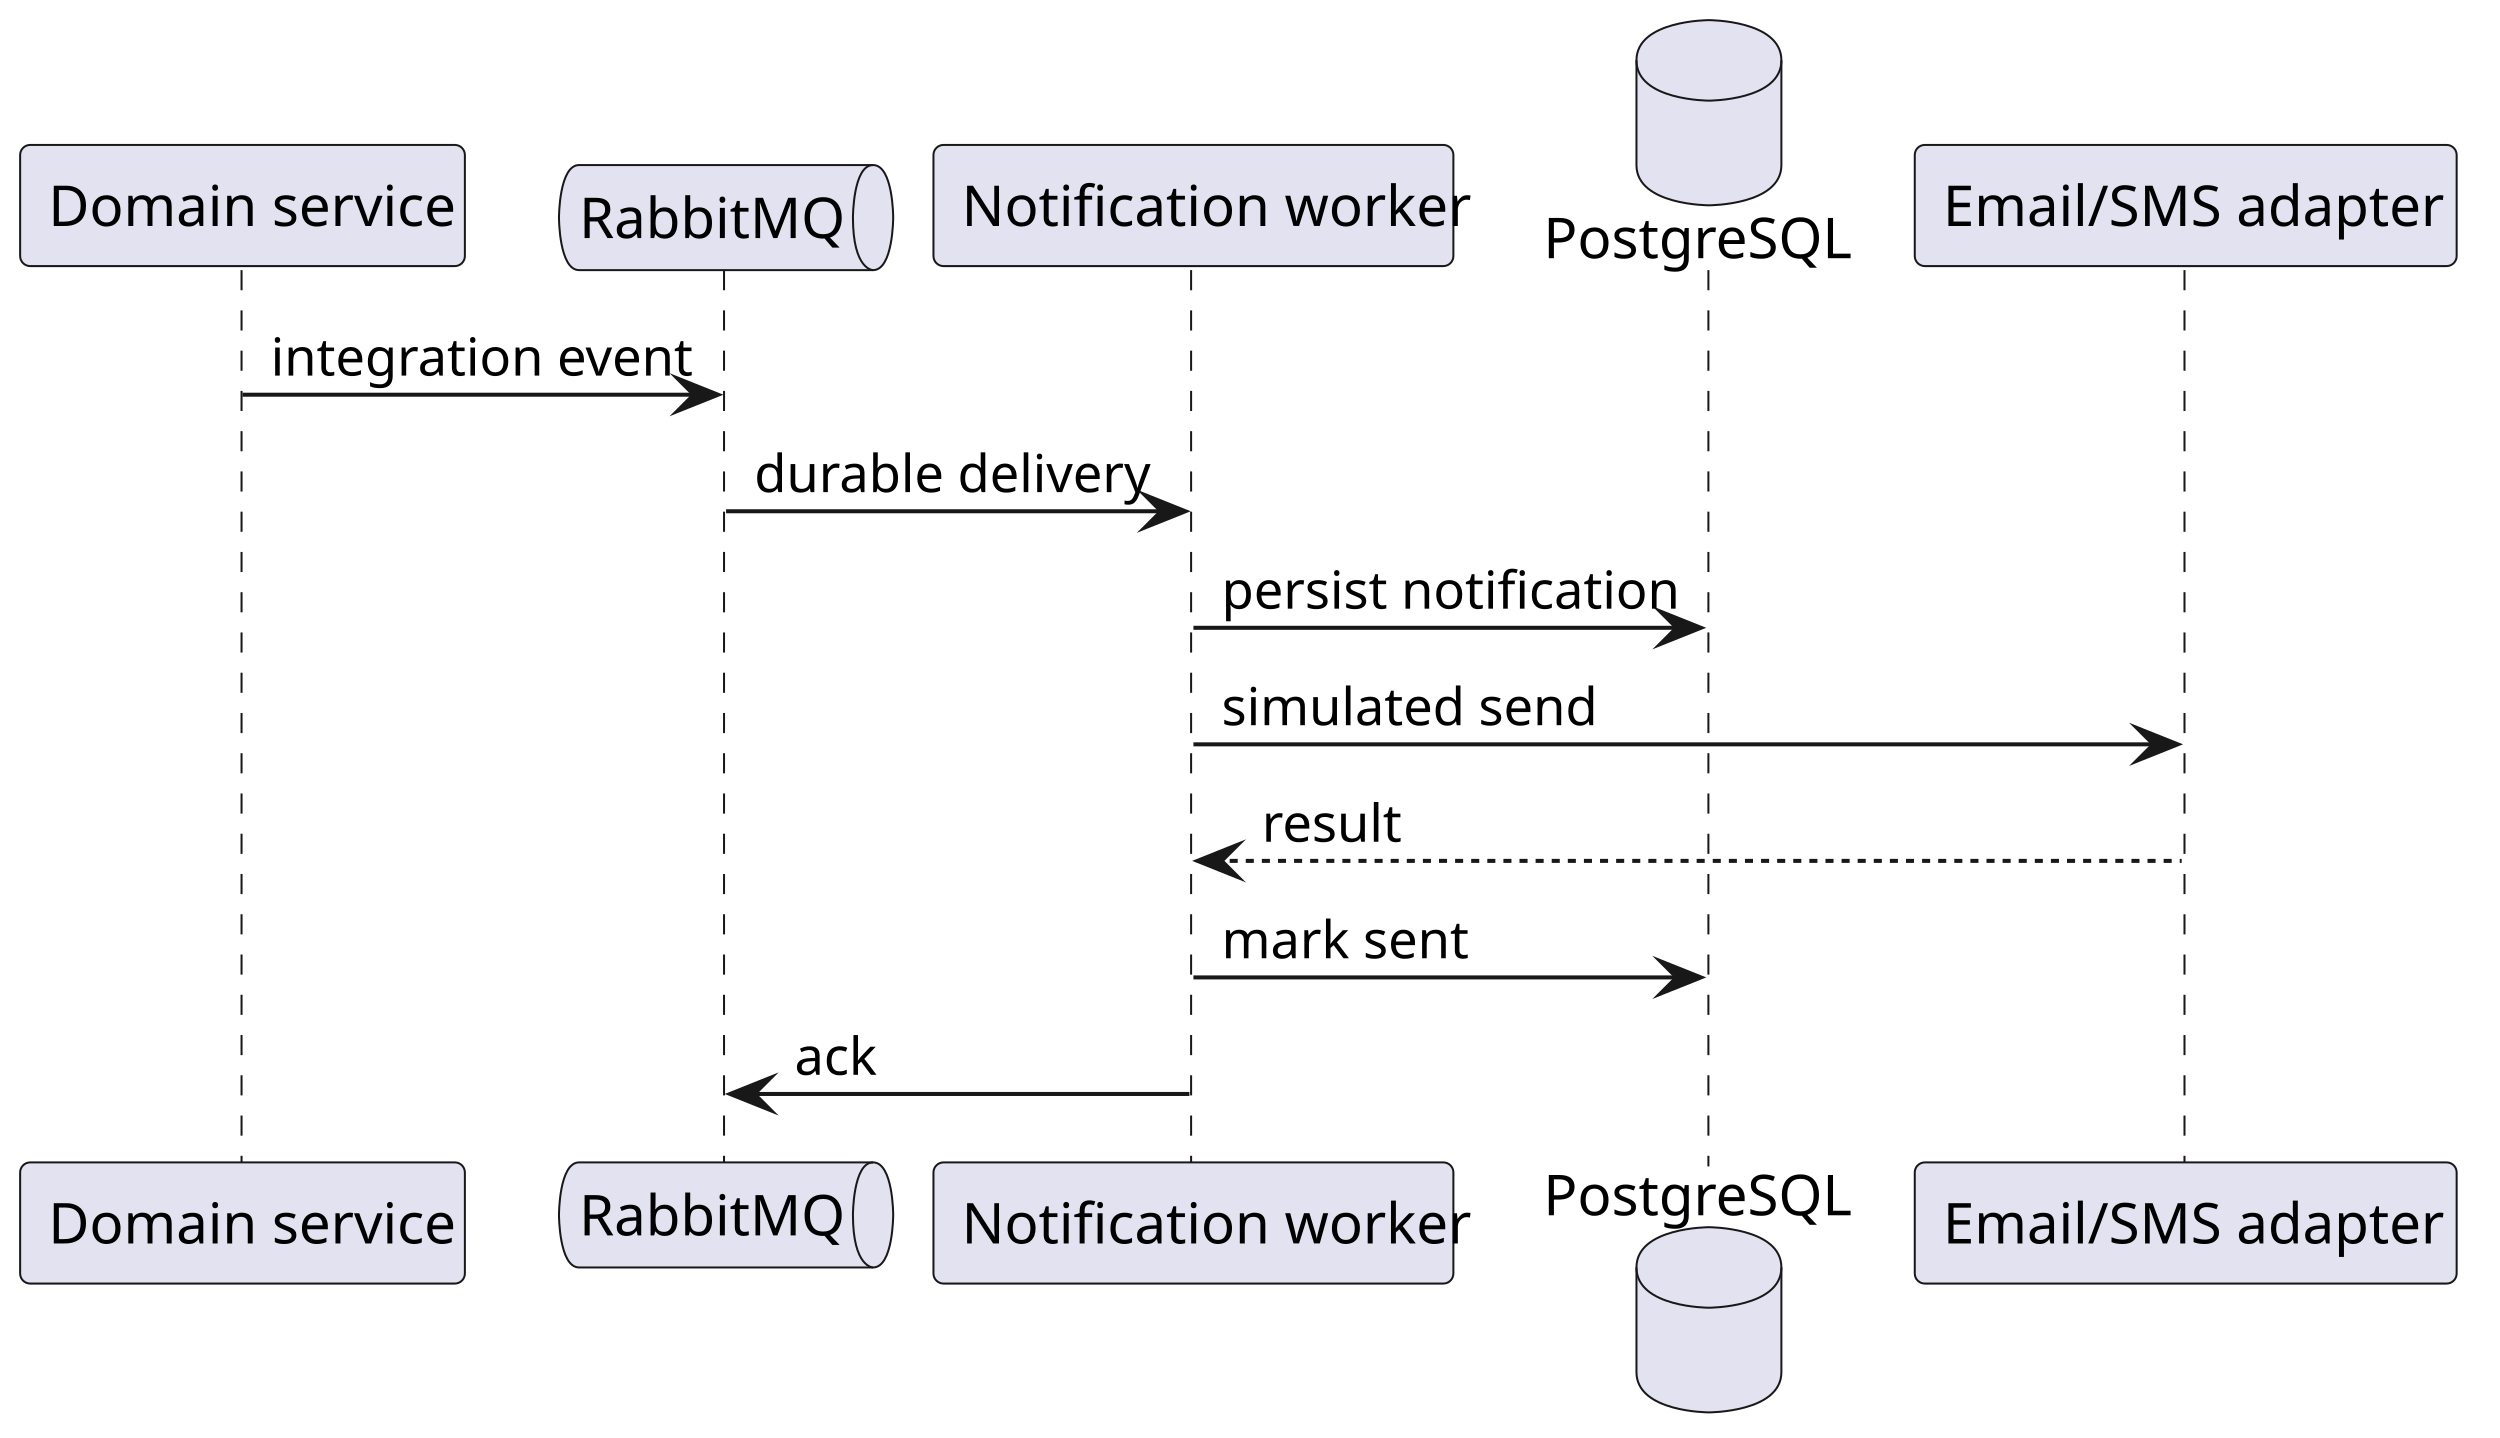
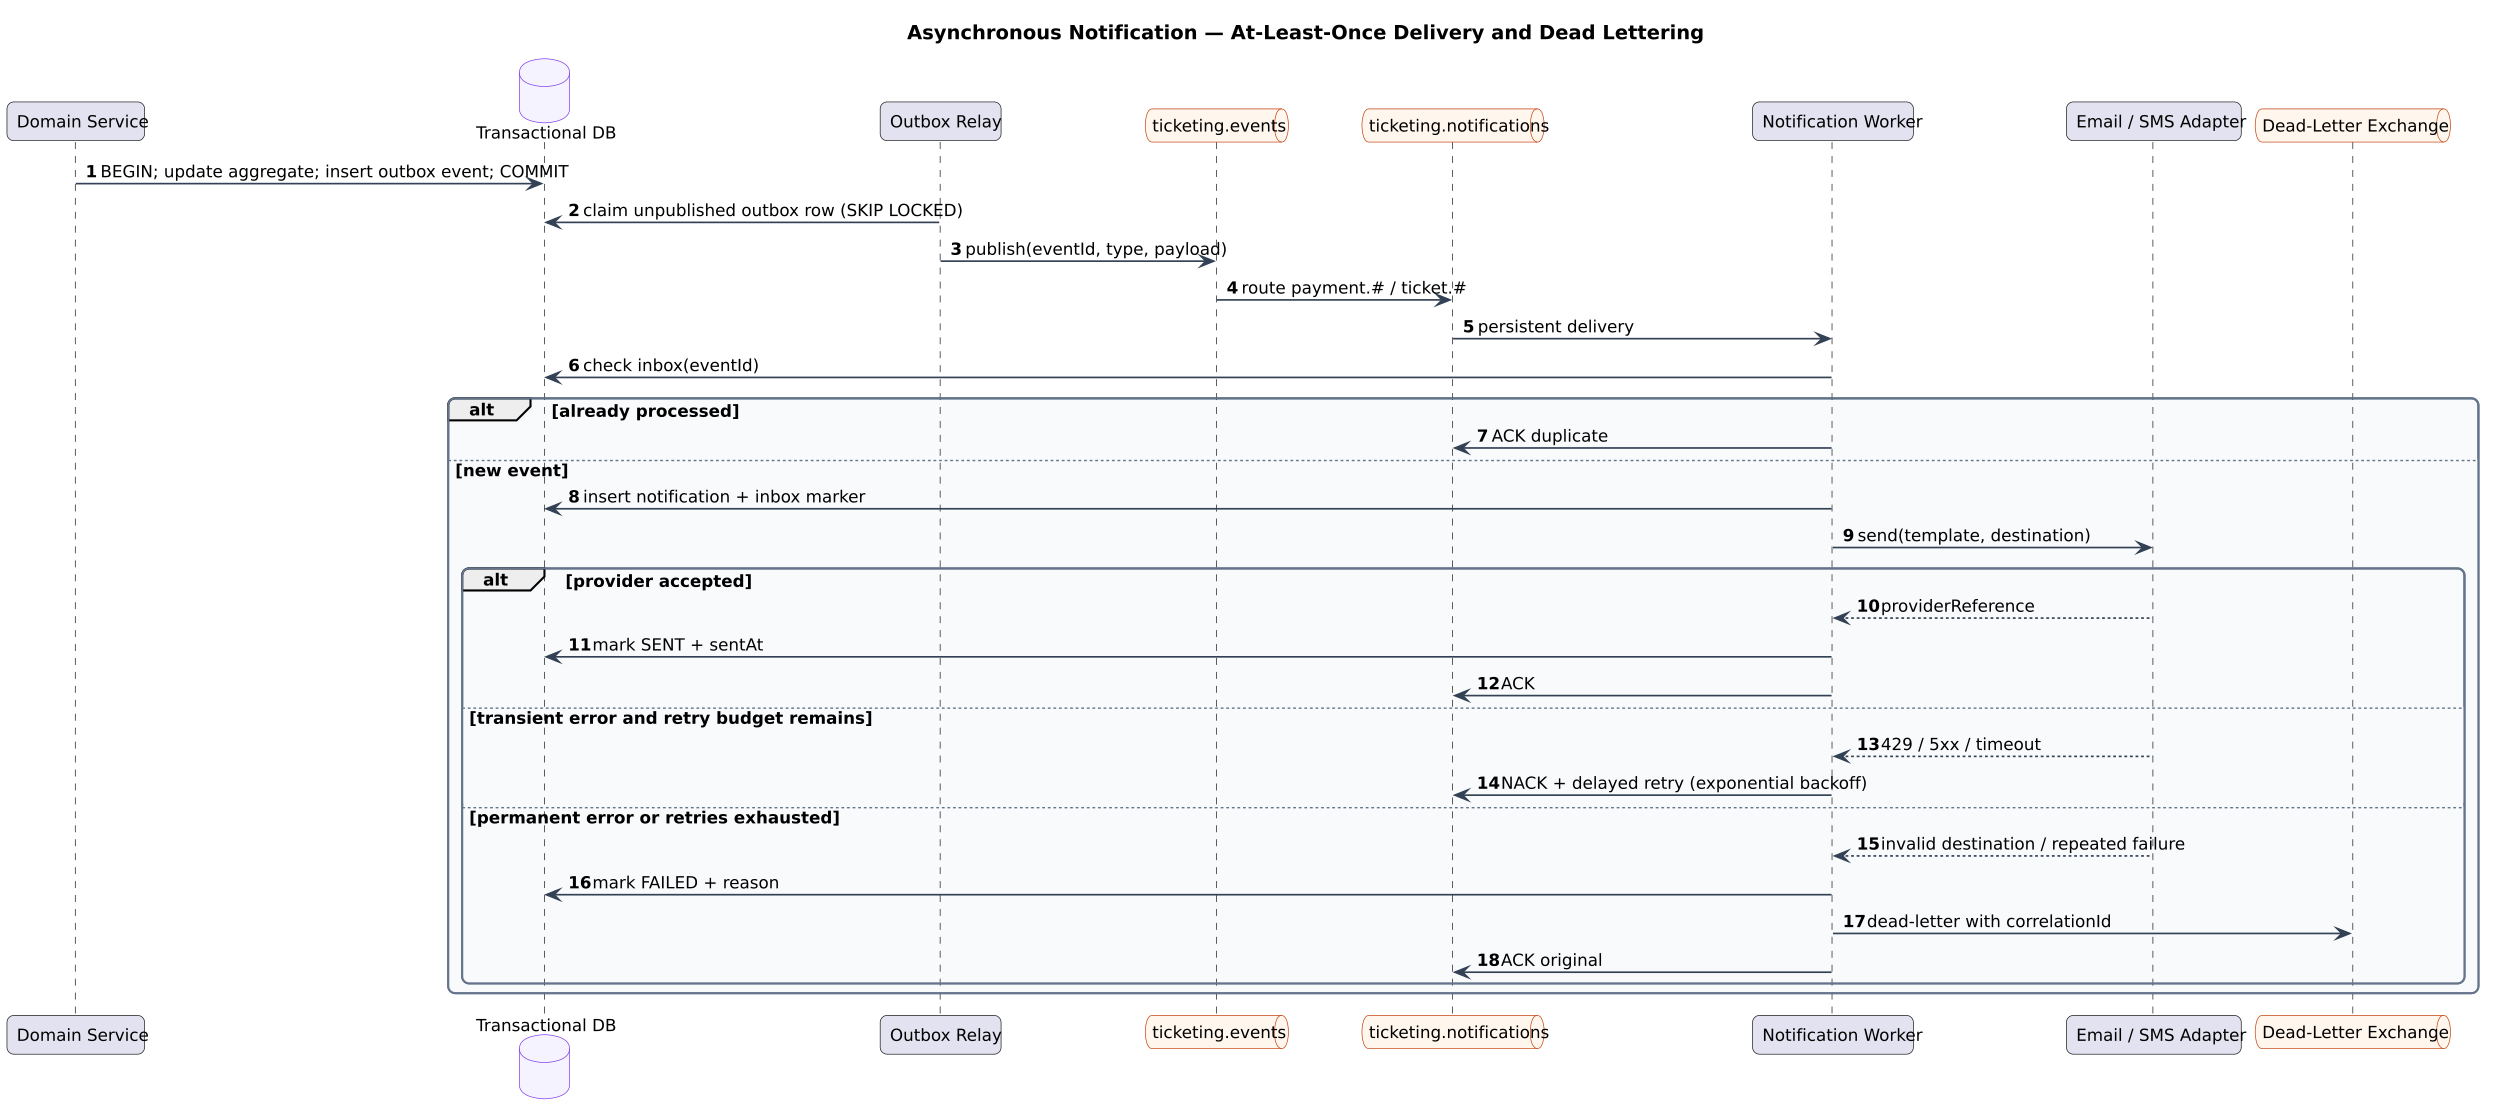
- <svg xmlns="http://www.w3.org/2000/svg" contentStyleType="text/css" data-diagram-type="SEQUENCE" height="357px" preserveAspectRatio="none" style="width:621px;height:357px;background:#FFFFFF;" version="1.1" viewBox="0 0 621 357" width="621px" zoomAndPan="magnify">
+ <svg xmlns="http://www.w3.org/2000/svg" contentStyleType="text/css" data-diagram-type="SEQUENCE" height="795px" preserveAspectRatio="none" style="width:1793px;height:795px;background:#FFFFFF;" version="1.1" viewBox="0 0 1793 795" width="1793px" zoomAndPan="magnify">
  <defs />
  <g>
-     <g class="participant-lifeline" data-entity-uid="part1" data-qualified-name="D" data-source-line="1" id="part1-lifeline">
-       <g>
-         <rect fill="#000000" fill-opacity="0" height="222.641" width="8" x="56.238" y="67.099" />
-         <line style="stroke:#181818;stroke-width:0.5;stroke-dasharray:5,5;" x1="60" x2="60" y1="67.099" y2="289.74" />
-       </g>
-     </g>
-     <g class="participant-lifeline" data-entity-uid="part2" data-qualified-name="RabbitMQ" data-source-line="2" id="part2-lifeline">
-       <g>
-         <rect fill="#000000" fill-opacity="0" height="222.641" width="8" x="176.36" y="67.099" />
-         <line style="stroke:#181818;stroke-width:0.5;stroke-dasharray:5,5;" x1="179.85" x2="179.85" y1="67.099" y2="289.74" />
-       </g>
-     </g>
-     <g class="participant-lifeline" data-entity-uid="part3" data-qualified-name="N" data-source-line="3" id="part3-lifeline">
-       <g>
-         <rect fill="#000000" fill-opacity="0" height="222.641" width="8" x="292.446" y="67.099" />
-         <line style="stroke:#181818;stroke-width:0.5;stroke-dasharray:5,5;" x1="295.871" x2="295.871" y1="67.099" y2="289.74" />
-       </g>
-     </g>
-     <g class="participant-lifeline" data-entity-uid="part4" data-qualified-name="PostgreSQL" data-source-line="4" id="part4-lifeline">
-       <g>
-         <rect fill="#000000" fill-opacity="0" height="222.641" width="8" x="420.497" y="67.099" />
-         <line style="stroke:#181818;stroke-width:0.5;stroke-dasharray:5,5;" x1="424.366" x2="424.366" y1="67.099" y2="289.74" />
-       </g>
-     </g>
-     <g class="participant-lifeline" data-entity-uid="part5" data-qualified-name="E" data-source-line="5" id="part5-lifeline">
-       <g>
-         <rect fill="#000000" fill-opacity="0" height="222.641" width="8" x="538.931" y="67.099" />
-         <line style="stroke:#181818;stroke-width:0.5;stroke-dasharray:5,5;" x1="542.628" x2="542.628" y1="67.099" y2="289.74" />
-       </g>
-     </g>
-     <g class="participant participant-head" data-entity-uid="part1" data-qualified-name="D" data-source-line="1" id="part1-head">
-       <rect fill="#E2E2F0" height="30.099" rx="2.5" ry="2.5" style="stroke:#181818;stroke-width:0.5;" width="110.476" x="5" y="36" />
-       <text fill="#000000" font-family="sans-serif" font-size="14" lengthAdjust="spacing" textLength="96.476" x="12" y="56.132">Domain service</text>
-     </g>
-     <g class="participant participant-tail" data-entity-uid="part1" data-qualified-name="D" data-source-line="1" id="part1-tail">
-       <rect fill="#E2E2F0" height="30.099" rx="2.5" ry="2.5" style="stroke:#181818;stroke-width:0.5;" width="110.476" x="5" y="288.74" />
-       <text fill="#000000" font-family="sans-serif" font-size="14" lengthAdjust="spacing" textLength="96.476" x="12" y="308.872">Domain service</text>
-     </g>
-     <g class="participant participant-head" data-entity-uid="part2" data-qualified-name="RabbitMQ" data-source-line="2" id="part2-head">
-       <path d="M143.85,41 L216.871,41 C221.871,41 221.871,54.049 221.871,54.049 C221.871,54.049 221.871,67.099 216.871,67.099 L143.85,67.099 C138.85,67.099 138.85,54.049 138.85,54.049 C138.85,54.049 138.85,41 143.85,41" fill="#E2E2F0" style="stroke:#181818;stroke-width:0.5;" />
-       <path d="M216.871,41 C211.871,41 211.871,54.049 211.871,54.049 C211.871,67.099 216.871,67.099 216.871,67.099" fill="none" style="stroke:#181818;stroke-width:0.5;" />
-       <text fill="#000000" font-family="sans-serif" font-size="14" lengthAdjust="spacing" textLength="63.02" x="143.85" y="59.132">RabbitMQ</text>
-     </g>
-     <g class="participant participant-tail" data-entity-uid="part2" data-qualified-name="RabbitMQ" data-source-line="2" id="part2-tail">
-       <path d="M143.85,288.74 L216.871,288.74 C221.871,288.74 221.871,301.789 221.871,301.789 C221.871,301.789 221.871,314.838 216.871,314.838 L143.85,314.838 C138.85,314.838 138.85,301.789 138.85,301.789 C138.85,301.789 138.85,288.74 143.85,288.74" fill="#E2E2F0" style="stroke:#181818;stroke-width:0.5;" />
-       <path d="M216.871,288.74 C211.871,288.74 211.871,301.789 211.871,301.789 C211.871,314.838 216.871,314.838 216.871,314.838" fill="none" style="stroke:#181818;stroke-width:0.5;" />
-       <text fill="#000000" font-family="sans-serif" font-size="14" lengthAdjust="spacing" textLength="63.02" x="143.85" y="306.872">RabbitMQ</text>
-     </g>
-     <g class="participant participant-head" data-entity-uid="part3" data-qualified-name="N" data-source-line="3" id="part3-head">
-       <rect fill="#E2E2F0" height="30.099" rx="2.5" ry="2.5" style="stroke:#181818;stroke-width:0.5;" width="129.151" x="231.871" y="36" />
-       <text fill="#000000" font-family="sans-serif" font-size="14" lengthAdjust="spacing" textLength="115.151" x="238.871" y="56.132">Notification worker</text>
-     </g>
-     <g class="participant participant-tail" data-entity-uid="part3" data-qualified-name="N" data-source-line="3" id="part3-tail">
-       <rect fill="#E2E2F0" height="30.099" rx="2.5" ry="2.5" style="stroke:#181818;stroke-width:0.5;" width="129.151" x="231.871" y="288.74" />
-       <text fill="#000000" font-family="sans-serif" font-size="14" lengthAdjust="spacing" textLength="115.151" x="238.871" y="308.872">Notification worker</text>
-     </g>
-     <g class="participant participant-head" data-entity-uid="part4" data-qualified-name="PostgreSQL" data-source-line="4" id="part4-head">
-       <text fill="#000000" font-family="sans-serif" font-size="14" lengthAdjust="spacing" textLength="76.262" x="383.366" y="64.132">PostgreSQL</text>
-       <path d="M406.497,15 C406.497,5 424.497,5 424.497,5 C424.497,5 442.497,5 442.497,15 L442.497,41 C442.497,51 424.497,51 424.497,51 C424.497,51 406.497,51 406.497,41 L406.497,15" fill="#E2E2F0" style="stroke:#181818;stroke-width:0.5;" />
-       <path d="M406.497,15 C406.497,25 424.497,25 424.497,25 C424.497,25 442.497,25 442.497,15" fill="none" style="stroke:#181818;stroke-width:0.5;" />
-     </g>
-     <g class="participant participant-tail" data-entity-uid="part4" data-qualified-name="PostgreSQL" data-source-line="4" id="part4-tail">
-       <text fill="#000000" font-family="sans-serif" font-size="14" lengthAdjust="spacing" textLength="76.262" x="383.366" y="301.872">PostgreSQL</text>
-       <path d="M406.497,314.838 C406.497,304.838 424.497,304.838 424.497,304.838 C424.497,304.838 442.497,304.838 442.497,314.838 L442.497,340.838 C442.497,350.838 424.497,350.838 424.497,350.838 C424.497,350.838 406.497,350.838 406.497,340.838 L406.497,314.838" fill="#E2E2F0" style="stroke:#181818;stroke-width:0.5;" />
-       <path d="M406.497,314.838 C406.497,324.838 424.497,324.838 424.497,324.838 C424.497,324.838 442.497,324.838 442.497,314.838" fill="none" style="stroke:#181818;stroke-width:0.5;" />
-     </g>
-     <g class="participant participant-head" data-entity-uid="part5" data-qualified-name="E" data-source-line="5" id="part5-head">
-       <rect fill="#E2E2F0" height="30.099" rx="2.5" ry="2.5" style="stroke:#181818;stroke-width:0.5;" width="134.606" x="475.628" y="36" />
-       <text fill="#000000" font-family="sans-serif" font-size="14" lengthAdjust="spacing" textLength="120.606" x="482.628" y="56.132">Email/SMS adapter</text>
-     </g>
-     <g class="participant participant-tail" data-entity-uid="part5" data-qualified-name="E" data-source-line="5" id="part5-tail">
-       <rect fill="#E2E2F0" height="30.099" rx="2.5" ry="2.5" style="stroke:#181818;stroke-width:0.5;" width="134.606" x="475.628" y="288.74" />
-       <text fill="#000000" font-family="sans-serif" font-size="14" lengthAdjust="spacing" textLength="120.606" x="482.628" y="308.872">Email/SMS adapter</text>
-     </g>
-     <g class="message" data-entity-1="part1" data-entity-2="part2" data-source-line="6" id="msg1">
-       <polygon fill="#181818" points="168.36,94.047,178.36,98.047,168.36,102.047,172.36,98.047" style="stroke:#181818;stroke-width:1;stroke-linejoin:miter;stroke-miterlimit:10;" />
-       <line style="stroke:#181818;stroke-width:1;" x1="60.238" x2="174.36" y1="98.047" y2="98.047" />
-       <text fill="#000000" font-family="sans-serif" font-size="13" lengthAdjust="spacing" textLength="96.123" x="67.238" y="93.293">integration event</text>
-     </g>
-     <g class="message" data-entity-1="part2" data-entity-2="part3" data-source-line="7" id="msg2">
-       <polygon fill="#181818" points="284.446,122.996,294.446,126.996,284.446,130.996,288.446,126.996" style="stroke:#181818;stroke-width:1;stroke-linejoin:miter;stroke-miterlimit:10;" />
-       <line style="stroke:#181818;stroke-width:1;" x1="180.36" x2="290.446" y1="126.996" y2="126.996" />
-       <text fill="#000000" font-family="sans-serif" font-size="13" lengthAdjust="spacing" textLength="91.774" x="187.36" y="122.241">durable delivery</text>
-     </g>
-     <g class="message" data-entity-1="part3" data-entity-2="part4" data-source-line="8" id="msg3">
-       <polygon fill="#181818" points="412.497,151.945,422.497,155.945,412.497,159.945,416.497,155.945" style="stroke:#181818;stroke-width:1;stroke-linejoin:miter;stroke-miterlimit:10;" />
-       <line style="stroke:#181818;stroke-width:1;" x1="296.446" x2="418.497" y1="155.945" y2="155.945" />
-       <text fill="#000000" font-family="sans-serif" font-size="13" lengthAdjust="spacing" textLength="104.051" x="303.446" y="151.19">persist notification</text>
-     </g>
-     <g class="message" data-entity-1="part3" data-entity-2="part5" data-source-line="9" id="msg4">
-       <polygon fill="#181818" points="530.931,180.894,540.931,184.894,530.931,188.894,534.931,184.894" style="stroke:#181818;stroke-width:1;stroke-linejoin:miter;stroke-miterlimit:10;" />
-       <line style="stroke:#181818;stroke-width:1;" x1="296.446" x2="536.931" y1="184.894" y2="184.894" />
-       <text fill="#000000" font-family="sans-serif" font-size="13" lengthAdjust="spacing" textLength="87.439" x="303.446" y="180.139">simulated send</text>
-     </g>
-     <g class="message" data-entity-1="part5" data-entity-2="part3" data-source-line="10" id="msg5">
-       <polygon fill="#181818" points="307.446,209.842,297.446,213.842,307.446,217.842,303.446,213.842" style="stroke:#181818;stroke-width:1;stroke-linejoin:miter;stroke-miterlimit:10;" />
-       <line style="stroke:#181818;stroke-width:1;stroke-dasharray:2,2;" x1="301.446" x2="541.931" y1="213.842" y2="213.842" />
-       <text fill="#000000" font-family="sans-serif" font-size="13" lengthAdjust="spacing" textLength="31.789" x="313.446" y="209.087">result</text>
-     </g>
-     <g class="message" data-entity-1="part3" data-entity-2="part4" data-source-line="11" id="msg6">
-       <polygon fill="#181818" points="412.497,238.791,422.497,242.791,412.497,246.791,416.497,242.791" style="stroke:#181818;stroke-width:1;stroke-linejoin:miter;stroke-miterlimit:10;" />
-       <line style="stroke:#181818;stroke-width:1;" x1="296.446" x2="418.497" y1="242.791" y2="242.791" />
-       <text fill="#000000" font-family="sans-serif" font-size="13" lengthAdjust="spacing" textLength="57.072" x="303.446" y="238.036">mark sent</text>
-     </g>
-     <g class="message" data-entity-1="part3" data-entity-2="part2" data-source-line="12" id="msg7">
-       <polygon fill="#181818" points="191.36,267.74,181.36,271.74,191.36,275.74,187.36,271.74" style="stroke:#181818;stroke-width:1;stroke-linejoin:miter;stroke-miterlimit:10;" />
-       <line style="stroke:#181818;stroke-width:1;" x1="185.36" x2="295.446" y1="271.74" y2="271.74" />
-       <text fill="#000000" font-family="sans-serif" font-size="13" lengthAdjust="spacing" textLength="20.23" x="197.36" y="266.985">ack</text>
+     <g class="title" data-source-line="2">
+       <text fill="#000000" font-family="DejaVu Sans" font-size="14" font-weight="700" lengthAdjust="spacing" textLength="485.413" x="650.548" y="28.132">Asynchronous Notification — At-Least-Once Delivery and Dead Lettering</text>
+     </g>
+     <rect fill="#F8FAFC" height="426.58" rx="5" ry="5" style="stroke:#64748B;stroke-width:1.5;" width="1456.023" x="321.485" y="285.69" />
+     <path d="M321.485,329.288 L1777.509,329.288 L1777.509,707.27 A5,5 0 0 1 1772.509,712.27 L326.485,712.27 A5,5 0 0 1 321.485,707.27 L321.485,329.288" fill="#F8FAFC" style="stroke:none;stroke-width:1;" />
+     <rect fill="#F8FAFC" height="297.586" rx="5" ry="5" style="stroke:#64748B;stroke-width:1.5;" width="1436.023" x="331.485" y="407.685" />
+     <path d="M331.485,506.88 L1767.509,506.88 L1767.509,573.276 A5,5 0 0 1 1762.509,578.276 L336.485,578.276 A5,5 0 0 1 331.485,573.276 L331.485,506.88" fill="#F8FAFC" style="stroke:none;stroke-width:1;" />
+     <path d="M331.485,578.276 L1767.509,578.276 L1767.509,700.27 A5,5 0 0 1 1762.509,705.27 L336.485,705.27 A5,5 0 0 1 331.485,700.27 L331.485,578.276" fill="#F8FAFC" style="stroke:none;stroke-width:1;" />
+     <g class="participant-lifeline" data-entity-uid="part1" data-qualified-name="Domain" data-source-line="4" id="part1-lifeline">
+       <g>
+         <rect fill="#000000" fill-opacity="0" height="627.373" width="8" x="50.349" y="101.897" />
+         <line style="stroke:#181818;stroke-width:0.5;stroke-dasharray:5,5;" x1="54" x2="54" y1="101.897" y2="729.27" />
+       </g>
+     </g>
+     <g class="participant-lifeline" data-entity-uid="part2" data-qualified-name="DB" data-source-line="5" id="part2-lifeline">
+       <g>
+         <rect fill="#000000" fill-opacity="0" height="627.373" width="8" x="386.505" y="101.897" />
+         <line style="stroke:#181818;stroke-width:0.5;stroke-dasharray:5,5;" x1="390.485" x2="390.485" y1="101.897" y2="729.27" />
+       </g>
+     </g>
+     <g class="participant-lifeline" data-entity-uid="part3" data-qualified-name="Relay" data-source-line="6" id="part3-lifeline">
+       <g>
+         <rect fill="#000000" fill-opacity="0" height="627.373" width="8" x="670.624" y="101.897" />
+         <line style="stroke:#181818;stroke-width:0.5;stroke-dasharray:5,5;" x1="674.273" x2="674.273" y1="101.897" y2="729.27" />
+       </g>
+     </g>
+     <g class="participant-lifeline" data-entity-uid="part4" data-qualified-name="Exchange" data-source-line="7" id="part4-lifeline">
+       <g>
+         <rect fill="#000000" fill-opacity="0" height="627.373" width="8" x="868.733" y="101.897" />
+         <line style="stroke:#181818;stroke-width:0.5;stroke-dasharray:5,5;" x1="872.378" x2="872.378" y1="101.897" y2="729.27" />
+       </g>
+     </g>
+     <g class="participant-lifeline" data-entity-uid="part5" data-qualified-name="Queue" data-source-line="8" id="part5-lifeline">
+       <g>
+         <rect fill="#000000" fill-opacity="0" height="627.373" width="8" x="1038.144" y="101.897" />
+         <line style="stroke:#181818;stroke-width:0.5;stroke-dasharray:5,5;" x1="1041.781" x2="1041.781" y1="101.897" y2="729.27" />
+       </g>
+     </g>
+     <g class="participant-lifeline" data-entity-uid="part6" data-qualified-name="Worker" data-source-line="9" id="part6-lifeline">
+       <g>
+         <rect fill="#000000" fill-opacity="0" height="627.373" width="8" x="1310.608" y="101.897" />
+         <line style="stroke:#181818;stroke-width:0.5;stroke-dasharray:5,5;" x1="1313.928" x2="1313.928" y1="101.897" y2="729.27" />
+       </g>
+     </g>
+     <g class="participant-lifeline" data-entity-uid="part7" data-qualified-name="Provider" data-source-line="10" id="part7-lifeline">
+       <g>
+         <rect fill="#000000" fill-opacity="0" height="627.373" width="8" x="1540.745" y="101.897" />
+         <line style="stroke:#181818;stroke-width:0.5;stroke-dasharray:5,5;" x1="1544.058" x2="1544.058" y1="101.897" y2="729.27" />
+       </g>
+     </g>
+     <g class="participant-lifeline" data-entity-uid="part8" data-qualified-name="DLX" data-source-line="11" id="part8-lifeline">
+       <g>
+         <rect fill="#000000" fill-opacity="0" height="627.373" width="8" x="1683.471" y="101.897" />
+         <line style="stroke:#181818;stroke-width:0.5;stroke-dasharray:5,5;" x1="1687.433" x2="1687.433" y1="101.897" y2="729.27" />
+       </g>
+     </g>
+     <g class="participant participant-head" data-entity-uid="part1" data-qualified-name="Domain" data-source-line="4" id="part1-head">
+       <rect fill="#E2E2F0" height="27.799" rx="5" ry="5" style="stroke:#181818;stroke-width:0.5;" width="98.697" x="5" y="73.099" />
+       <text fill="#000000" font-family="DejaVu Sans" font-size="12" lengthAdjust="spacing" textLength="84.697" x="12" y="91.355">Domain Service</text>
+     </g>
+     <g class="participant participant-tail" data-entity-uid="part1" data-qualified-name="Domain" data-source-line="4" id="part1-tail">
+       <rect fill="#E2E2F0" height="27.799" rx="5" ry="5" style="stroke:#181818;stroke-width:0.5;" width="98.697" x="5" y="728.27" />
+       <text fill="#000000" font-family="DejaVu Sans" font-size="12" lengthAdjust="spacing" textLength="84.697" x="12" y="746.526">Domain Service</text>
+     </g>
+     <g class="participant participant-head" data-entity-uid="part2" data-qualified-name="DB" data-source-line="5" id="part2-head">
+       <text fill="#000000" font-family="DejaVu Sans" font-size="12" lengthAdjust="spacing" textLength="92.039" x="341.485" y="99.355">Transactional DB</text>
+       <path d="M372.505,52.099 C372.505,42.099 390.505,42.099 390.505,42.099 C390.505,42.099 408.505,42.099 408.505,52.099 L408.505,78.099 C408.505,88.099 390.505,88.099 390.505,88.099 C390.505,88.099 372.505,88.099 372.505,78.099 L372.505,52.099" fill="#F5F3FF" style="stroke:#7C3AED;stroke-width:0.5;" />
+       <path d="M372.505,52.099 C372.505,62.099 390.505,62.099 390.505,62.099 C390.505,62.099 408.505,62.099 408.505,52.099" fill="none" style="stroke:#7C3AED;stroke-width:0.5;" />
+     </g>
+     <g class="participant participant-tail" data-entity-uid="part2" data-qualified-name="DB" data-source-line="5" id="part2-tail">
+       <text fill="#000000" font-family="DejaVu Sans" font-size="12" lengthAdjust="spacing" textLength="92.039" x="341.485" y="739.526">Transactional DB</text>
+       <path d="M372.505,752.069 C372.505,742.069 390.505,742.069 390.505,742.069 C390.505,742.069 408.505,742.069 408.505,752.069 L408.505,778.069 C408.505,788.069 390.505,788.069 390.505,788.069 C390.505,788.069 372.505,788.069 372.505,778.069 L372.505,752.069" fill="#F5F3FF" style="stroke:#7C3AED;stroke-width:0.5;" />
+       <path d="M372.505,752.069 C372.505,762.069 390.505,762.069 390.505,762.069 C390.505,762.069 408.505,762.069 408.505,752.069" fill="none" style="stroke:#7C3AED;stroke-width:0.5;" />
+     </g>
+     <g class="participant participant-head" data-entity-uid="part3" data-qualified-name="Relay" data-source-line="6" id="part3-head">
+       <rect fill="#E2E2F0" height="27.799" rx="5" ry="5" style="stroke:#181818;stroke-width:0.5;" width="86.703" x="631.273" y="73.099" />
+       <text fill="#000000" font-family="DejaVu Sans" font-size="12" lengthAdjust="spacing" textLength="72.703" x="638.273" y="91.355">Outbox Relay</text>
+     </g>
+     <g class="participant participant-tail" data-entity-uid="part3" data-qualified-name="Relay" data-source-line="6" id="part3-tail">
+       <rect fill="#E2E2F0" height="27.799" rx="5" ry="5" style="stroke:#181818;stroke-width:0.5;" width="86.703" x="631.273" y="728.27" />
+       <text fill="#000000" font-family="DejaVu Sans" font-size="12" lengthAdjust="spacing" textLength="72.703" x="638.273" y="746.526">Outbox Relay</text>
+     </g>
+     <g class="participant participant-head" data-entity-uid="part4" data-qualified-name="Exchange" data-source-line="7" id="part4-head">
+       <path d="M826.378,78.099 L919.089,78.099 C924.089,78.099 924.089,89.998 924.089,89.998 C924.089,89.998 924.089,101.897 919.089,101.897 L826.378,101.897 C821.378,101.897 821.378,89.998 821.378,89.998 C821.378,89.998 821.378,78.099 826.378,78.099" fill="#FFF7ED" style="stroke:#C2410C;stroke-width:0.5;" />
+       <path d="M919.089,78.099 C914.089,78.099 914.089,89.998 914.089,89.998 C914.089,101.897 919.089,101.897 919.089,101.897" fill="none" style="stroke:#C2410C;stroke-width:0.5;" />
+       <text fill="#000000" font-family="DejaVu Sans" font-size="12" lengthAdjust="spacing" textLength="82.711" x="826.378" y="94.355">ticketing.events</text>
+     </g>
+     <g class="participant participant-tail" data-entity-uid="part4" data-qualified-name="Exchange" data-source-line="7" id="part4-tail">
+       <path d="M826.378,728.27 L919.089,728.27 C924.089,728.27 924.089,740.17 924.089,740.17 C924.089,740.17 924.089,752.069 919.089,752.069 L826.378,752.069 C821.378,752.069 821.378,740.17 821.378,740.17 C821.378,740.17 821.378,728.27 826.378,728.27" fill="#FFF7ED" style="stroke:#C2410C;stroke-width:0.5;" />
+       <path d="M919.089,728.27 C914.089,728.27 914.089,740.17 914.089,740.17 C914.089,752.069 919.089,752.069 919.089,752.069" fill="none" style="stroke:#C2410C;stroke-width:0.5;" />
+       <text fill="#000000" font-family="DejaVu Sans" font-size="12" lengthAdjust="spacing" textLength="82.711" x="826.378" y="744.526">ticketing.events</text>
+     </g>
+     <g class="participant participant-head" data-entity-uid="part5" data-qualified-name="Queue" data-source-line="8" id="part5-head">
+       <path d="M981.781,78.099 L1102.506,78.099 C1107.506,78.099 1107.506,89.998 1107.506,89.998 C1107.506,89.998 1107.506,101.897 1102.506,101.897 L981.781,101.897 C976.781,101.897 976.781,89.998 976.781,89.998 C976.781,89.998 976.781,78.099 981.781,78.099" fill="#FFF7ED" style="stroke:#C2410C;stroke-width:0.5;" />
+       <path d="M1102.506,78.099 C1097.506,78.099 1097.506,89.998 1097.506,89.998 C1097.506,101.897 1102.506,101.897 1102.506,101.897" fill="none" style="stroke:#C2410C;stroke-width:0.5;" />
+       <text fill="#000000" font-family="DejaVu Sans" font-size="12" lengthAdjust="spacing" textLength="110.725" x="981.781" y="94.355">ticketing.notifications</text>
+     </g>
+     <g class="participant participant-tail" data-entity-uid="part5" data-qualified-name="Queue" data-source-line="8" id="part5-tail">
+       <path d="M981.781,728.27 L1102.506,728.27 C1107.506,728.27 1107.506,740.17 1107.506,740.17 C1107.506,740.17 1107.506,752.069 1102.506,752.069 L981.781,752.069 C976.781,752.069 976.781,740.17 976.781,740.17 C976.781,740.17 976.781,728.27 981.781,728.27" fill="#FFF7ED" style="stroke:#C2410C;stroke-width:0.5;" />
+       <path d="M1102.506,728.27 C1097.506,728.27 1097.506,740.17 1097.506,740.17 C1097.506,752.069 1102.506,752.069 1102.506,752.069" fill="none" style="stroke:#C2410C;stroke-width:0.5;" />
+       <text fill="#000000" font-family="DejaVu Sans" font-size="12" lengthAdjust="spacing" textLength="110.725" x="981.781" y="744.526">ticketing.notifications</text>
+     </g>
+     <g class="participant participant-head" data-entity-uid="part6" data-qualified-name="Worker" data-source-line="9" id="part6-head">
+       <rect fill="#E2E2F0" height="27.799" rx="5" ry="5" style="stroke:#181818;stroke-width:0.5;" width="115.361" x="1256.928" y="73.099" />
+       <text fill="#000000" font-family="DejaVu Sans" font-size="12" lengthAdjust="spacing" textLength="101.361" x="1263.928" y="91.355">Notification Worker</text>
+     </g>
+     <g class="participant participant-tail" data-entity-uid="part6" data-qualified-name="Worker" data-source-line="9" id="part6-tail">
+       <rect fill="#E2E2F0" height="27.799" rx="5" ry="5" style="stroke:#181818;stroke-width:0.5;" width="115.361" x="1256.928" y="728.27" />
+       <text fill="#000000" font-family="DejaVu Sans" font-size="12" lengthAdjust="spacing" textLength="101.361" x="1263.928" y="746.526">Notification Worker</text>
+     </g>
+     <g class="participant participant-head" data-entity-uid="part7" data-qualified-name="Provider" data-source-line="10" id="part7-head">
+       <rect fill="#E2E2F0" height="27.799" rx="5" ry="5" style="stroke:#181818;stroke-width:0.5;" width="125.375" x="1482.058" y="73.099" />
+       <text fill="#000000" font-family="DejaVu Sans" font-size="12" lengthAdjust="spacing" textLength="111.375" x="1489.058" y="91.355">Email / SMS Adapter</text>
+     </g>
+     <g class="participant participant-tail" data-entity-uid="part7" data-qualified-name="Provider" data-source-line="10" id="part7-tail">
+       <rect fill="#E2E2F0" height="27.799" rx="5" ry="5" style="stroke:#181818;stroke-width:0.5;" width="125.375" x="1482.058" y="728.27" />
+       <text fill="#000000" font-family="DejaVu Sans" font-size="12" lengthAdjust="spacing" textLength="111.375" x="1489.058" y="746.526">Email / SMS Adapter</text>
+     </g>
+     <g class="participant participant-head" data-entity-uid="part8" data-qualified-name="DLX" data-source-line="11" id="part8-head">
+       <path d="M1622.433,78.099 L1752.509,78.099 C1757.509,78.099 1757.509,89.998 1757.509,89.998 C1757.509,89.998 1757.509,101.897 1752.509,101.897 L1622.433,101.897 C1617.433,101.897 1617.433,89.998 1617.433,89.998 C1617.433,89.998 1617.433,78.099 1622.433,78.099" fill="#FFF7ED" style="stroke:#C2410C;stroke-width:0.5;" />
+       <path d="M1752.509,78.099 C1747.509,78.099 1747.509,89.998 1747.509,89.998 C1747.509,101.897 1752.509,101.897 1752.509,101.897" fill="none" style="stroke:#C2410C;stroke-width:0.5;" />
+       <text fill="#000000" font-family="DejaVu Sans" font-size="12" lengthAdjust="spacing" textLength="120.076" x="1622.433" y="94.355">Dead-Letter Exchange</text>
+     </g>
+     <g class="participant participant-tail" data-entity-uid="part8" data-qualified-name="DLX" data-source-line="11" id="part8-tail">
+       <path d="M1622.433,728.27 L1752.509,728.27 C1757.509,728.27 1757.509,740.17 1757.509,740.17 C1757.509,740.17 1757.509,752.069 1752.509,752.069 L1622.433,752.069 C1617.433,752.069 1617.433,740.17 1617.433,740.17 C1617.433,740.17 1617.433,728.27 1622.433,728.27" fill="#FFF7ED" style="stroke:#C2410C;stroke-width:0.5;" />
+       <path d="M1752.509,728.27 C1747.509,728.27 1747.509,740.17 1747.509,740.17 C1747.509,752.069 1752.509,752.069 1752.509,752.069" fill="none" style="stroke:#C2410C;stroke-width:0.5;" />
+       <text fill="#000000" font-family="DejaVu Sans" font-size="12" lengthAdjust="spacing" textLength="120.076" x="1622.433" y="744.526">Dead-Letter Exchange</text>
+     </g>
+     <g class="message" data-entity-1="part1" data-entity-2="part2" data-source-line="12" id="msg1">
+       <polygon fill="#334155" points="378.505,127.696,388.505,131.696,378.505,135.696,382.505,131.696" style="stroke:#334155;stroke-width:1;stroke-linejoin:miter;stroke-miterlimit:10;" />
+       <line style="stroke:#334155;stroke-width:1.2;" x1="54.349" x2="384.505" y1="131.696" y2="131.696" />
+       <text fill="#000000" font-family="DejaVu Sans" font-size="12" font-weight="700" lengthAdjust="spacing" textLength="6.674" x="61.349" y="127.153">1</text>
+       <text fill="#000000" font-family="DejaVu Sans" font-size="12" lengthAdjust="spacing" textLength="301.482" x="72.022" y="127.153">BEGIN; update aggregate; insert outbox event; COMMIT</text>
+     </g>
+     <g class="message" data-entity-1="part3" data-entity-2="part2" data-source-line="13" id="msg2">
+       <polygon fill="#334155" points="401.505,155.495,391.505,159.495,401.505,163.495,397.505,159.495" style="stroke:#334155;stroke-width:1;stroke-linejoin:miter;stroke-miterlimit:10;" />
+       <line style="stroke:#334155;stroke-width:1.2;" x1="395.505" x2="673.624" y1="159.495" y2="159.495" />
+       <text fill="#000000" font-family="DejaVu Sans" font-size="12" font-weight="700" lengthAdjust="spacing" textLength="6.674" x="407.505" y="154.952">2</text>
+       <text fill="#000000" font-family="DejaVu Sans" font-size="12" lengthAdjust="spacing" textLength="249.445" x="418.179" y="154.952">claim unpublished outbox row (SKIP LOCKED)</text>
+     </g>
+     <g class="message" data-entity-1="part3" data-entity-2="part4" data-source-line="14" id="msg3">
+       <polygon fill="#334155" points="860.733,183.294,870.733,187.294,860.733,191.294,864.733,187.294" style="stroke:#334155;stroke-width:1;stroke-linejoin:miter;stroke-miterlimit:10;" />
+       <line style="stroke:#334155;stroke-width:1.2;" x1="674.624" x2="866.733" y1="187.294" y2="187.294" />
+       <text fill="#000000" font-family="DejaVu Sans" font-size="12" font-weight="700" lengthAdjust="spacing" textLength="6.674" x="681.624" y="182.751">3</text>
+       <text fill="#000000" font-family="DejaVu Sans" font-size="12" lengthAdjust="spacing" textLength="163.435" x="692.298" y="182.751">publish(eventId, type, payload)</text>
+     </g>
+     <g class="message" data-entity-1="part4" data-entity-2="part5" data-source-line="15" id="msg4">
+       <polygon fill="#334155" points="1030.144,211.093,1040.144,215.093,1030.144,219.093,1034.144,215.093" style="stroke:#334155;stroke-width:1;stroke-linejoin:miter;stroke-miterlimit:10;" />
+       <line style="stroke:#334155;stroke-width:1.2;" x1="872.733" x2="1036.144" y1="215.093" y2="215.093" />
+       <text fill="#000000" font-family="DejaVu Sans" font-size="12" font-weight="700" lengthAdjust="spacing" textLength="6.674" x="879.733" y="210.55">4</text>
+       <text fill="#000000" font-family="DejaVu Sans" font-size="12" lengthAdjust="spacing" textLength="134.736" x="890.407" y="210.55">route payment.# / ticket.#</text>
+     </g>
+     <g class="message" data-entity-1="part5" data-entity-2="part6" data-source-line="16" id="msg5">
+       <polygon fill="#334155" points="1302.608,238.892,1312.608,242.892,1302.608,246.892,1306.608,242.892" style="stroke:#334155;stroke-width:1;stroke-linejoin:miter;stroke-miterlimit:10;" />
+       <line style="stroke:#334155;stroke-width:1.2;" x1="1042.144" x2="1308.608" y1="242.892" y2="242.892" />
+       <text fill="#000000" font-family="DejaVu Sans" font-size="12" font-weight="700" lengthAdjust="spacing" textLength="6.674" x="1049.144" y="238.349">5</text>
+       <text fill="#000000" font-family="DejaVu Sans" font-size="12" lengthAdjust="spacing" textLength="96.709" x="1059.817" y="238.349">persistent delivery</text>
+     </g>
+     <g class="message" data-entity-1="part6" data-entity-2="part2" data-source-line="17" id="msg6">
+       <polygon fill="#334155" points="401.505,266.69,391.505,270.69,401.505,274.69,397.505,270.69" style="stroke:#334155;stroke-width:1;stroke-linejoin:miter;stroke-miterlimit:10;" />
+       <line style="stroke:#334155;stroke-width:1.2;" x1="395.505" x2="1313.608" y1="270.69" y2="270.69" />
+       <text fill="#000000" font-family="DejaVu Sans" font-size="12" font-weight="700" lengthAdjust="spacing" textLength="6.674" x="407.505" y="266.147">6</text>
+       <text fill="#000000" font-family="DejaVu Sans" font-size="12" lengthAdjust="spacing" textLength="110.725" x="418.179" y="266.147">check inbox(eventId)</text>
+     </g>
+     <path d="M326.485,285.69 L380.489,285.69 L380.489,291.489 L370.489,301.489 L321.485,301.489 L321.485,290.69 A5,5 0 0 1 326.485,285.69" fill="#EEEEEE" style="stroke:#000000;stroke-width:1.5;" />
+     <rect fill="none" height="426.58" rx="5" ry="5" style="stroke:#64748B;stroke-width:1.5;" width="1456.023" x="321.485" y="285.69" />
+     <text fill="#000000" font-family="DejaVu Sans" font-size="12" font-weight="700" lengthAdjust="spacing" textLength="14.004" x="336.485" y="297.946">alt</text>
+     <text fill="#000000" font-family="DejaVu Sans" font-size="12" font-weight="700" lengthAdjust="spacing" textLength="113.385" x="395.489" y="298.946">[already processed]</text>
+     <g class="message" data-entity-1="part6" data-entity-2="part5" data-source-line="19" id="msg7">
+       <polygon fill="#334155" points="1053.144,317.288,1043.144,321.288,1053.144,325.288,1049.144,321.288" style="stroke:#334155;stroke-width:1;stroke-linejoin:miter;stroke-miterlimit:10;" />
+       <line style="stroke:#334155;stroke-width:1.2;" x1="1047.144" x2="1313.608" y1="321.288" y2="321.288" />
+       <text fill="#000000" font-family="DejaVu Sans" font-size="12" font-weight="700" lengthAdjust="spacing" textLength="6.674" x="1059.144" y="316.745">7</text>
+       <text fill="#000000" font-family="DejaVu Sans" font-size="12" lengthAdjust="spacing" textLength="76.043" x="1069.817" y="316.745">ACK duplicate</text>
+     </g>
+     <line style="stroke:#64748B;stroke-width:1;stroke-dasharray:2,2;" x1="321.485" x2="1777.509" y1="330.288" y2="330.288" />
+     <text fill="#000000" font-family="DejaVu Sans" font-size="12" font-weight="700" lengthAdjust="spacing" textLength="66.012" x="326.485" y="341.544">[new event]</text>
+     <g class="message" data-entity-1="part6" data-entity-2="part2" data-source-line="21" id="msg8">
+       <polygon fill="#334155" points="401.505,360.886,391.505,364.886,401.505,368.886,397.505,364.886" style="stroke:#334155;stroke-width:1;stroke-linejoin:miter;stroke-miterlimit:10;" />
+       <line style="stroke:#334155;stroke-width:1.2;" x1="395.505" x2="1313.608" y1="364.886" y2="364.886" />
+       <text fill="#000000" font-family="DejaVu Sans" font-size="12" font-weight="700" lengthAdjust="spacing" textLength="6.674" x="407.505" y="360.343">8</text>
+       <text fill="#000000" font-family="DejaVu Sans" font-size="12" lengthAdjust="spacing" textLength="173.08" x="418.179" y="360.343">insert notification + inbox marker</text>
+     </g>
+     <g class="message" data-entity-1="part6" data-entity-2="part7" data-source-line="22" id="msg9">
+       <polygon fill="#334155" points="1532.745,388.685,1542.745,392.685,1532.745,396.685,1536.745,392.685" style="stroke:#334155;stroke-width:1;stroke-linejoin:miter;stroke-miterlimit:10;" />
+       <line style="stroke:#334155;stroke-width:1.2;" x1="1314.608" x2="1538.745" y1="392.685" y2="392.685" />
+       <text fill="#000000" font-family="DejaVu Sans" font-size="12" font-weight="700" lengthAdjust="spacing" textLength="6.674" x="1321.608" y="388.142">9</text>
+       <text fill="#000000" font-family="DejaVu Sans" font-size="12" lengthAdjust="spacing" textLength="144.75" x="1332.282" y="388.142">send(template, destination)</text>
+     </g>
+     <path d="M336.485,407.685 L390.489,407.685 L390.489,413.483 L380.489,423.483 L331.485,423.483 L331.485,412.685 A5,5 0 0 1 336.485,407.685" fill="#EEEEEE" style="stroke:#000000;stroke-width:1.5;" />
+     <rect fill="none" height="297.586" rx="5" ry="5" style="stroke:#64748B;stroke-width:1.5;" width="1436.023" x="331.485" y="407.685" />
+     <text fill="#000000" font-family="DejaVu Sans" font-size="12" font-weight="700" lengthAdjust="spacing" textLength="14.004" x="346.485" y="419.94">alt</text>
+     <text fill="#000000" font-family="DejaVu Sans" font-size="12" font-weight="700" lengthAdjust="spacing" textLength="111.363" x="405.489" y="420.94">[provider accepted]</text>
+     <g class="message" data-entity-1="part7" data-entity-2="part6" data-source-line="24" id="msg10">
+       <polygon fill="#334155" points="1325.608,439.282,1315.608,443.282,1325.608,447.282,1321.608,443.282" style="stroke:#334155;stroke-width:1;stroke-linejoin:miter;stroke-miterlimit:10;" />
+       <line style="stroke:#334155;stroke-width:1.2;stroke-dasharray:2,2;" x1="1319.608" x2="1543.745" y1="443.282" y2="443.282" />
+       <text fill="#000000" font-family="DejaVu Sans" font-size="12" font-weight="700" lengthAdjust="spacing" textLength="13.348" x="1331.608" y="438.739">10</text>
+       <text fill="#000000" font-family="DejaVu Sans" font-size="12" lengthAdjust="spacing" textLength="98.719" x="1348.956" y="438.739">providerReference</text>
+     </g>
+     <g class="message" data-entity-1="part6" data-entity-2="part2" data-source-line="25" id="msg11">
+       <polygon fill="#334155" points="401.505,467.081,391.505,471.081,401.505,475.081,397.505,471.081" style="stroke:#334155;stroke-width:1;stroke-linejoin:miter;stroke-miterlimit:10;" />
+       <line style="stroke:#334155;stroke-width:1.2;" x1="395.505" x2="1313.608" y1="471.081" y2="471.081" />
+       <text fill="#000000" font-family="DejaVu Sans" font-size="12" font-weight="700" lengthAdjust="spacing" textLength="13.348" x="407.505" y="466.538">11</text>
+       <text fill="#000000" font-family="DejaVu Sans" font-size="12" lengthAdjust="spacing" textLength="109.699" x="424.853" y="466.538">mark SENT + sentAt</text>
+     </g>
+     <g class="message" data-entity-1="part6" data-entity-2="part5" data-source-line="26" id="msg12">
+       <polygon fill="#334155" points="1053.144,494.88,1043.144,498.88,1053.144,502.88,1049.144,498.88" style="stroke:#334155;stroke-width:1;stroke-linejoin:miter;stroke-miterlimit:10;" />
+       <line style="stroke:#334155;stroke-width:1.2;" x1="1047.144" x2="1313.608" y1="498.88" y2="498.88" />
+       <text fill="#000000" font-family="DejaVu Sans" font-size="12" font-weight="700" lengthAdjust="spacing" textLength="13.348" x="1059.144" y="494.337">12</text>
+       <text fill="#000000" font-family="DejaVu Sans" font-size="12" lengthAdjust="spacing" textLength="24.674" x="1076.491" y="494.337">ACK</text>
+     </g>
+     <line style="stroke:#64748B;stroke-width:1;stroke-dasharray:2,2;" x1="331.485" x2="1767.509" y1="507.88" y2="507.88" />
+     <text fill="#000000" font-family="DejaVu Sans" font-size="12" font-weight="700" lengthAdjust="spacing" textLength="237.387" x="336.485" y="519.136">[transient error and retry budget remains]</text>
+     <g class="message" data-entity-1="part7" data-entity-2="part6" data-source-line="28" id="msg13">
+       <polygon fill="#334155" points="1325.608,538.477,1315.608,542.477,1325.608,546.477,1321.608,542.477" style="stroke:#334155;stroke-width:1;stroke-linejoin:miter;stroke-miterlimit:10;" />
+       <line style="stroke:#334155;stroke-width:1.2;stroke-dasharray:2,2;" x1="1319.608" x2="1543.745" y1="542.477" y2="542.477" />
+       <text fill="#000000" font-family="DejaVu Sans" font-size="12" font-weight="700" lengthAdjust="spacing" textLength="13.348" x="1331.608" y="537.935">13</text>
+       <text fill="#000000" font-family="DejaVu Sans" font-size="12" lengthAdjust="spacing" textLength="98.051" x="1348.956" y="537.935">429 / 5xx / timeout</text>
+     </g>
+     <g class="message" data-entity-1="part6" data-entity-2="part5" data-source-line="29" id="msg14">
+       <polygon fill="#334155" points="1053.144,566.276,1043.144,570.276,1053.144,574.276,1049.144,570.276" style="stroke:#334155;stroke-width:1;stroke-linejoin:miter;stroke-miterlimit:10;" />
+       <line style="stroke:#334155;stroke-width:1.2;" x1="1047.144" x2="1313.608" y1="570.276" y2="570.276" />
+       <text fill="#000000" font-family="DejaVu Sans" font-size="12" font-weight="700" lengthAdjust="spacing" textLength="13.348" x="1059.144" y="565.733">14</text>
+       <text fill="#000000" font-family="DejaVu Sans" font-size="12" lengthAdjust="spacing" textLength="231.117" x="1076.491" y="565.733">NACK + delayed retry (exponential backoff)</text>
+     </g>
+     <line style="stroke:#64748B;stroke-width:1;stroke-dasharray:2,2;" x1="331.485" x2="1767.509" y1="579.276" y2="579.276" />
+     <text fill="#000000" font-family="DejaVu Sans" font-size="12" font-weight="700" lengthAdjust="spacing" textLength="218.736" x="336.485" y="590.532">[permanent error or retries exhausted]</text>
+     <g class="message" data-entity-1="part7" data-entity-2="part6" data-source-line="31" id="msg15">
+       <polygon fill="#334155" points="1325.608,609.874,1315.608,613.874,1325.608,617.874,1321.608,613.874" style="stroke:#334155;stroke-width:1;stroke-linejoin:miter;stroke-miterlimit:10;" />
+       <line style="stroke:#334155;stroke-width:1.2;stroke-dasharray:2,2;" x1="1319.608" x2="1543.745" y1="613.874" y2="613.874" />
+       <text fill="#000000" font-family="DejaVu Sans" font-size="12" font-weight="700" lengthAdjust="spacing" textLength="13.348" x="1331.608" y="609.331">15</text>
+       <text fill="#000000" font-family="DejaVu Sans" font-size="12" lengthAdjust="spacing" textLength="188.789" x="1348.956" y="609.331">invalid destination / repeated failure</text>
+     </g>
+     <g class="message" data-entity-1="part6" data-entity-2="part2" data-source-line="32" id="msg16">
+       <polygon fill="#334155" points="401.505,637.673,391.505,641.673,401.505,645.673,397.505,641.673" style="stroke:#334155;stroke-width:1;stroke-linejoin:miter;stroke-miterlimit:10;" />
+       <line style="stroke:#334155;stroke-width:1.2;" x1="395.505" x2="1313.608" y1="641.673" y2="641.673" />
+       <text fill="#000000" font-family="DejaVu Sans" font-size="12" font-weight="700" lengthAdjust="spacing" textLength="13.348" x="407.505" y="637.13">16</text>
+       <text fill="#000000" font-family="DejaVu Sans" font-size="12" lengthAdjust="spacing" textLength="122.379" x="424.853" y="637.13">mark FAILED + reason</text>
+     </g>
+     <g class="message" data-entity-1="part6" data-entity-2="part8" data-source-line="33" id="msg17">
+       <polygon fill="#334155" points="1675.471,665.472,1685.471,669.472,1675.471,673.472,1679.471,669.472" style="stroke:#334155;stroke-width:1;stroke-linejoin:miter;stroke-miterlimit:10;" />
+       <line style="stroke:#334155;stroke-width:1.2;" x1="1314.608" x2="1681.471" y1="669.472" y2="669.472" />
+       <text fill="#000000" font-family="DejaVu Sans" font-size="12" font-weight="700" lengthAdjust="spacing" textLength="13.348" x="1321.608" y="664.929">17</text>
+       <text fill="#000000" font-family="DejaVu Sans" font-size="12" lengthAdjust="spacing" textLength="151.412" x="1338.956" y="664.929">dead-letter with correlationId</text>
+     </g>
+     <g class="message" data-entity-1="part6" data-entity-2="part5" data-source-line="34" id="msg18">
+       <polygon fill="#334155" points="1053.144,693.27,1043.144,697.27,1053.144,701.27,1049.144,697.27" style="stroke:#334155;stroke-width:1;stroke-linejoin:miter;stroke-miterlimit:10;" />
+       <line style="stroke:#334155;stroke-width:1.2;" x1="1047.144" x2="1313.608" y1="697.27" y2="697.27" />
+       <text fill="#000000" font-family="DejaVu Sans" font-size="12" font-weight="700" lengthAdjust="spacing" textLength="13.348" x="1059.144" y="692.727">18</text>
+       <text fill="#000000" font-family="DejaVu Sans" font-size="12" lengthAdjust="spacing" textLength="66.697" x="1076.491" y="692.727">ACK original</text>
    </g>
  </g>
</svg>
